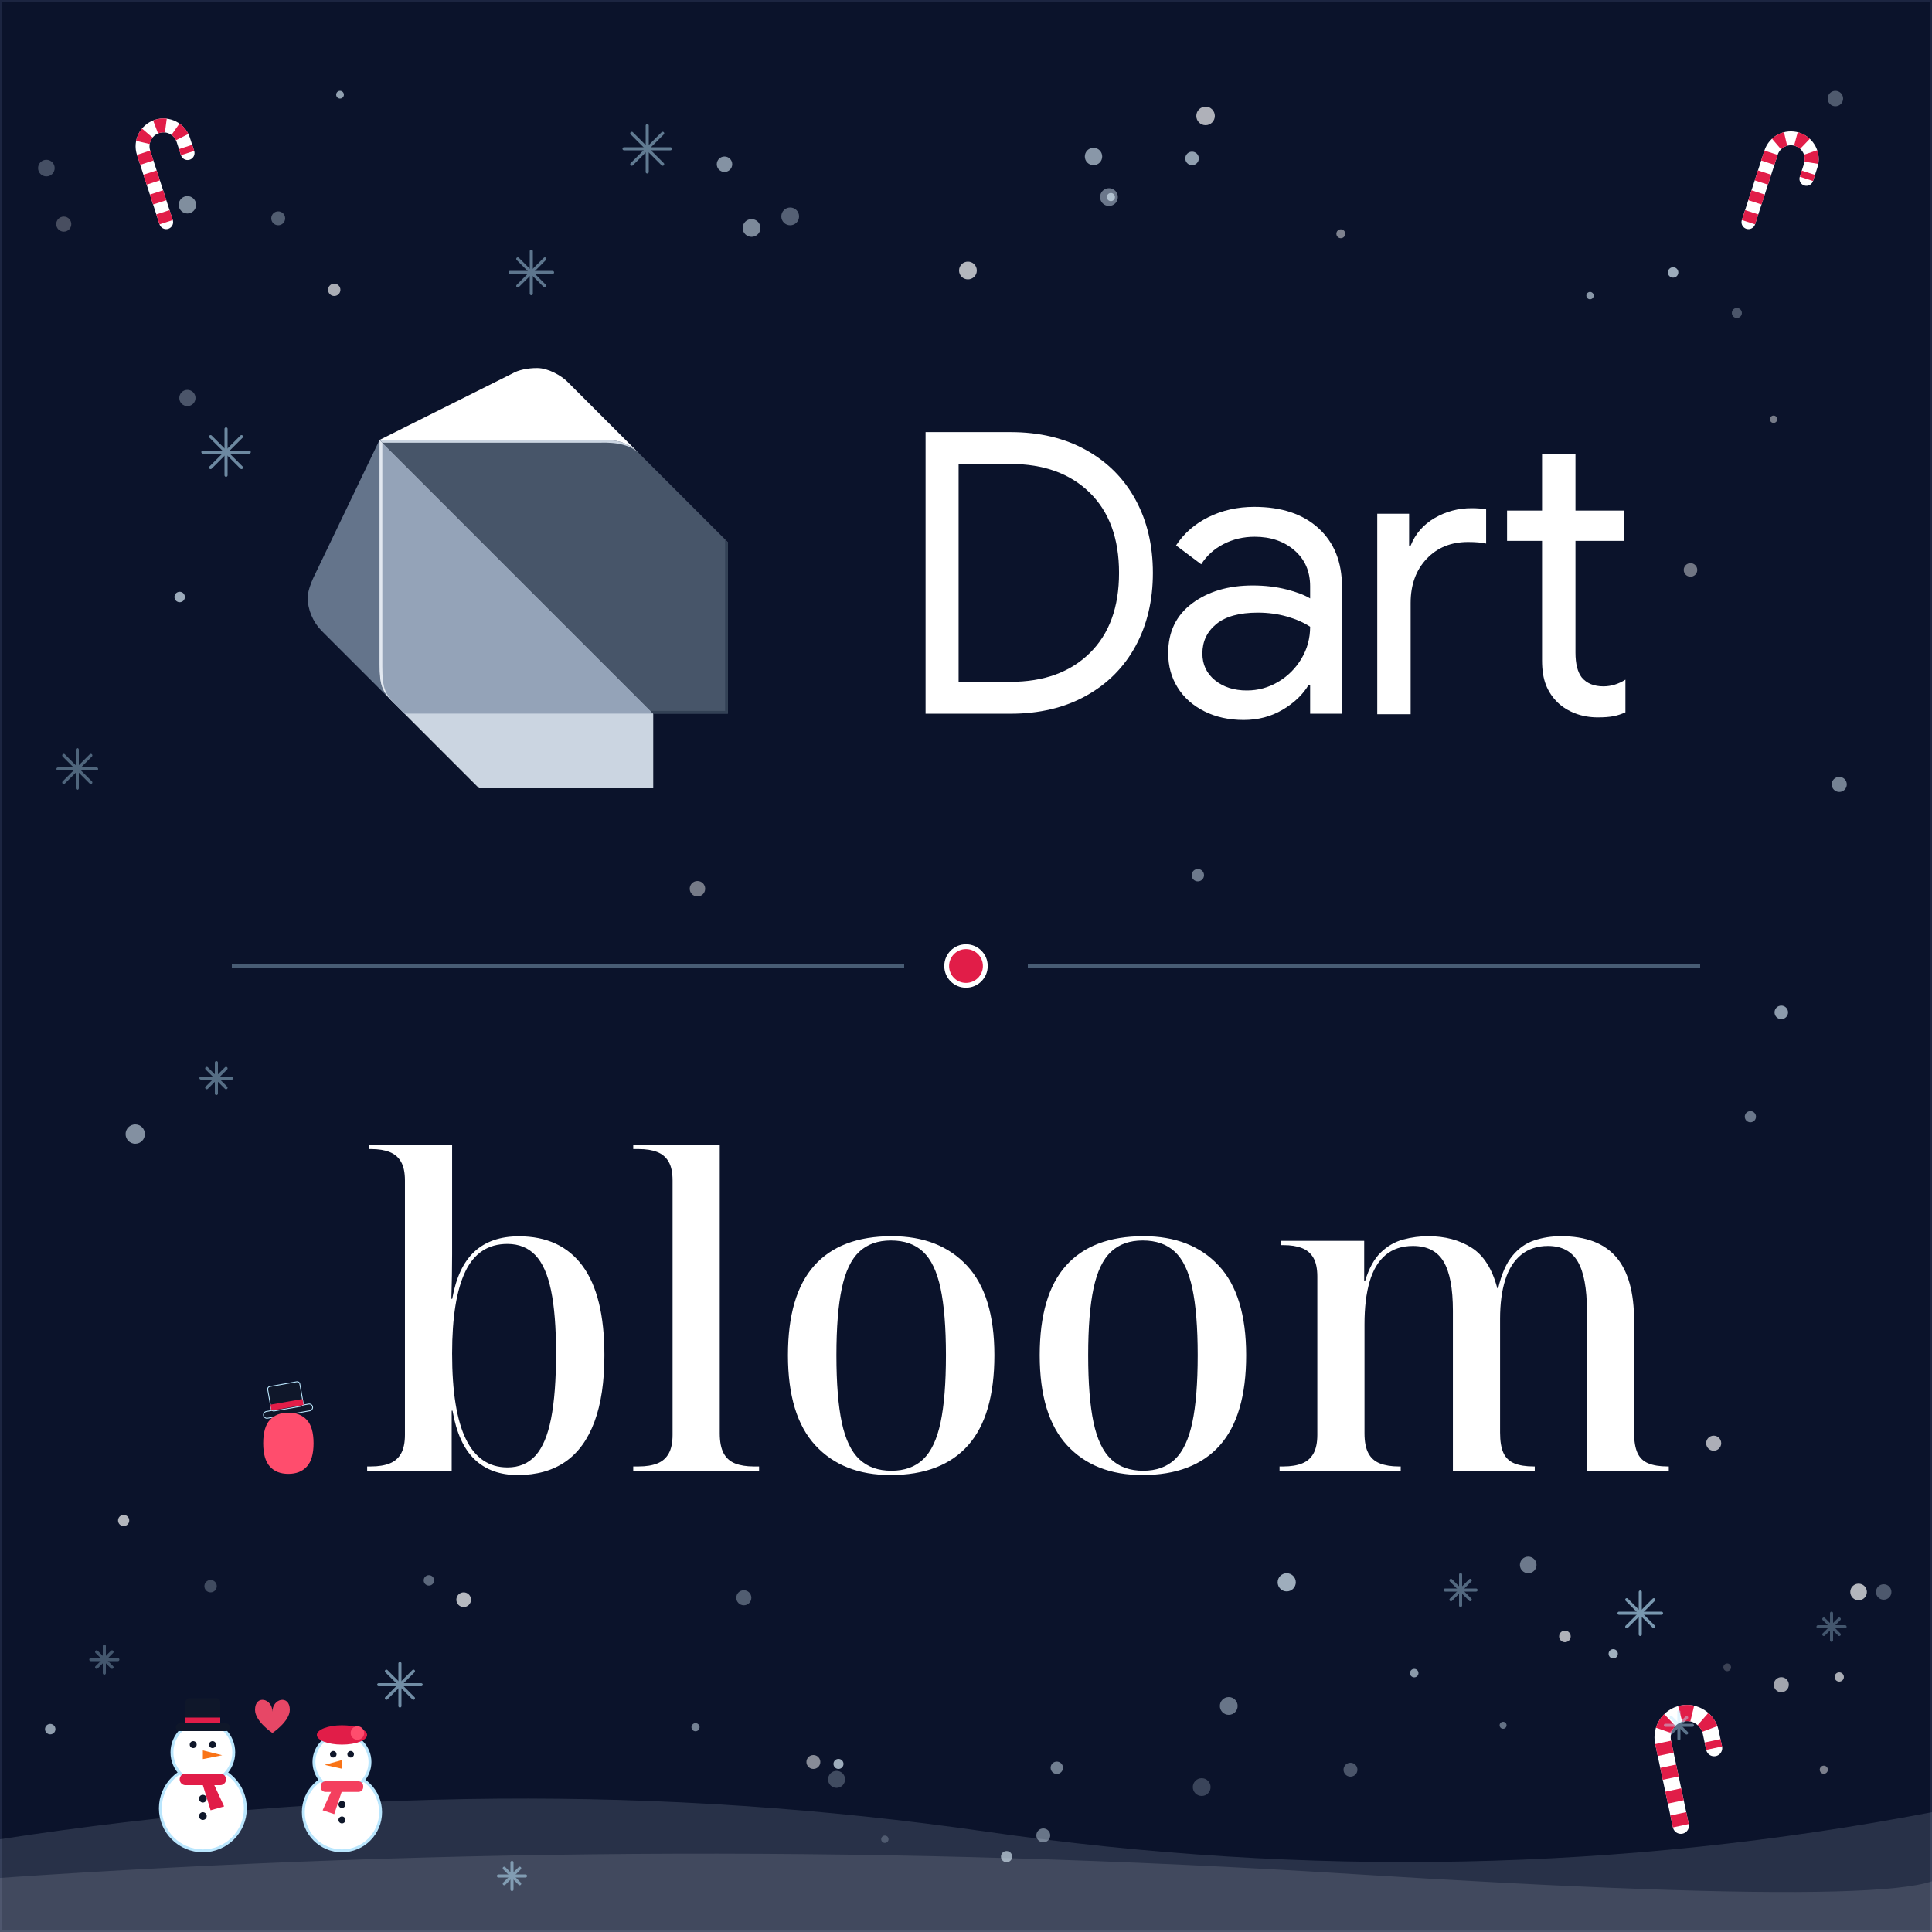
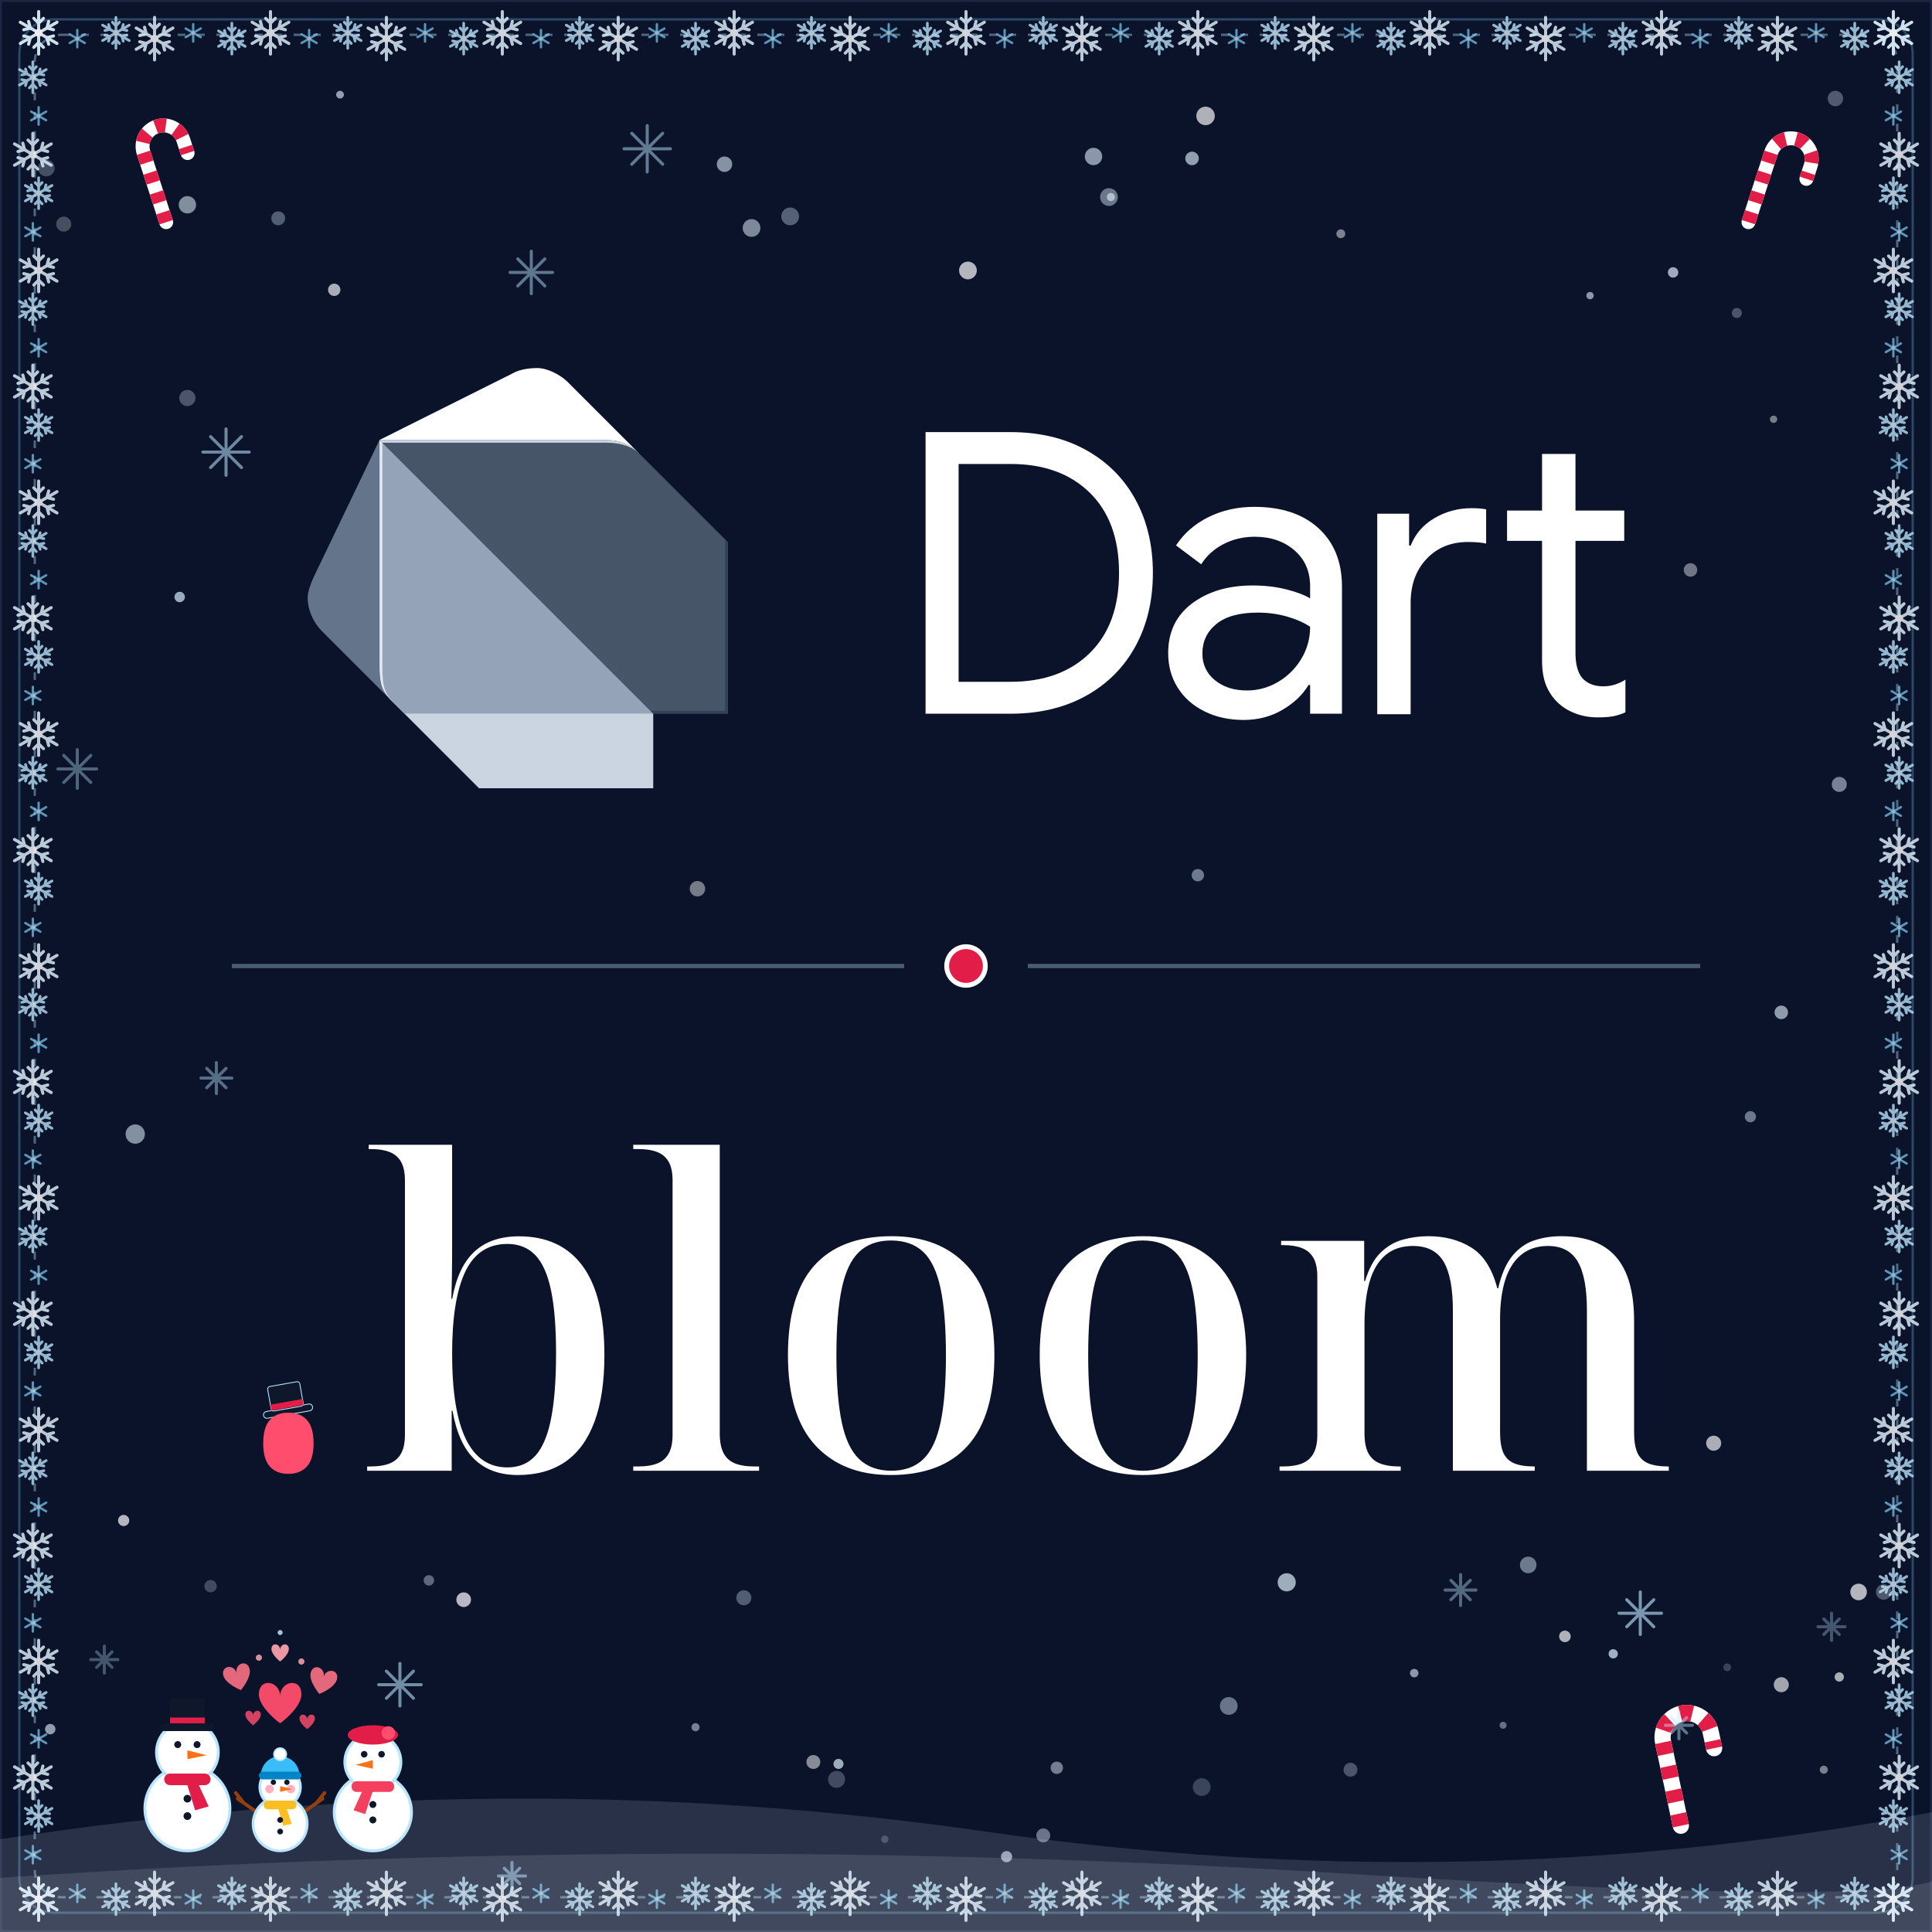
<svg xmlns="http://www.w3.org/2000/svg" viewBox="0 0 1000 1000" width="1000" height="1000" role="img" aria-label="blooming Dart square card (Sia Snowman Edition)">
  <defs>
    <style>
    </style>
+     <g id="crystal-lg" stroke="#E0F2FE" stroke-width="1.6" stroke-linecap="round" fill="none">
+       <line x1="0" y1="-11" x2="0" y2="11" />
+       <line x1="-9.5" y1="-5.5" x2="9.5" y2="5.5" />
+       <line x1="-9.5" y1="5.5" x2="9.5" y2="-5.5" />
+       <path d="M-2.5 -7.5 L0 -5 L2.5 -7.5 M-2.5 7.5 L0 5 L2.5 7.5" />
+       <path d="M-7.7 -1.6 L-4.3 -2.5 L-5.2 -5.9 M7.7 1.6 L4.3 2.5 L5.2 5.9" />
+       <path d="M-5.2 5.9 L-4.3 2.5 L-7.7 1.6 M5.2 -5.9 L4.3 -2.5 L7.7 -1.6" />
+       <circle cx="0" cy="0" r="2" fill="#FFFFFF" stroke="none" />
+     </g>
+     <g id="crystal-md" stroke="#BAE6FD" stroke-width="1.4" stroke-linecap="round" fill="none">
+       <line x1="0" y1="-8" x2="0" y2="8" />
+       <line x1="-6.9" y1="-4" x2="6.9" y2="4" />
+       <line x1="-6.9" y1="4" x2="6.9" y2="-4" />
+       <path d="M-1.8 -5.5 L0 -3.6 L1.8 -5.5 M-1.8 5.5 L0 3.6 L1.8 5.5" />
+       <path d="M-5.7 -1.2 L-3.1 -1.8 L-3.8 -4.3 M5.7 1.2 L3.1 1.8 L3.8 4.3" />
+       <path d="M-3.8 4.3 L-3.1 1.8 L-5.7 1.2 M3.8 -4.3 L3.1 -1.8 L5.7 -1.2" />
+       <circle cx="0" cy="0" r="1.4" fill="#E0F2FE" stroke="none" />
+     </g>
+     <g id="crystal-sm" stroke="#7DD3FC" stroke-width="1.2" stroke-linecap="round" fill="none">
+       <line x1="0" y1="-4.5" x2="0" y2="4.5" />
+       <line x1="-3.9" y1="-2.25" x2="3.9" y2="2.25" />
+       <line x1="-3.9" y1="2.25" x2="3.9" y2="-2.25" />
+       <circle cx="0" cy="0" r="1" fill="#F0F9FF" stroke="none" />
+     </g>
  </defs>
  <rect class="card-canvas" x="0" y="0" width="1000" height="1000" fill="#0B132B" stroke="#1C2541" stroke-width="2" />
  <g id="dart-brand-lockup" transform="translate(159.25, 190.5) scale(1.45)">
    <g fill="#FFFFFF">
      <path d="M220.57,22.87h30.32c10.29,0,19.28,2.13,26.95,6.39c7.67,4.26,13.57,10.18,17.69,17.76 c4.12,7.58,6.18,16.28,6.18,26.11s-2.06,18.53-6.18,26.11c-4.12,7.58-10.01,13.5-17.69,17.76c-7.67,4.26-16.66,6.39-26.95,6.39 h-30.32V22.87z M250.89,112c11.88,0,21.31-3.41,28.28-10.25c6.97-6.83,10.46-16.37,10.46-28.63c0-12.26-3.49-21.8-10.46-28.63 c-6.97-6.83-16.4-10.25-28.28-10.25h-18.53V112H250.89z" />
      <path d="M320.08,122.53c-4.12-2.06-7.3-4.89-9.54-8.49c-2.25-3.6-3.37-7.7-3.37-12.28c0-7.58,2.85-13.5,8.56-17.76 c5.71-4.26,12.91-6.39,21.62-6.39c4.3,0,8.3,0.47,12,1.4c3.7,0.94,6.53,2.01,8.49,3.23V77.9c0-5.33-1.87-9.61-5.61-12.84 c-3.74-3.23-8.47-4.84-14.18-4.84c-4.02,0-7.72,0.87-11.09,2.6c-3.37,1.73-6.04,4.14-8,7.23l-8.98-6.74 c2.81-4.3,6.67-7.67,11.58-10.11c4.91-2.43,10.36-3.65,16.35-3.65c9.73,0,17.38,2.55,22.95,7.65c5.57,5.1,8.35,12.05,8.35,20.84 v45.34h-11.37v-10.25h-0.56c-2.06,3.46-5.15,6.41-9.26,8.84c-4.12,2.43-8.75,3.65-13.9,3.65 C328.88,125.62,324.2,124.59,320.08,122.53z M346.47,112c3.46-2.06,6.22-4.82,8.28-8.28c2.06-3.46,3.09-7.25,3.09-11.37 c-2.25-1.5-5.01-2.71-8.28-3.65c-3.28-0.93-6.74-1.4-10.39-1.4c-6.55,0-11.49,1.36-14.81,4.07c-3.32,2.72-4.98,6.22-4.98,10.53 c0,3.93,1.5,7.11,4.49,9.54c2.99,2.43,6.78,3.65,11.37,3.65C339.27,115.09,343.01,114.06,346.47,112z" />
      <path d="M381.8,51.99h11.37v11.37h0.56c1.68-4.21,4.54-7.49,8.56-9.83c4.02-2.34,8.42-3.51,13.19-3.51 c2.06,0,3.79,0.14,5.19,0.42v12.21c-1.59-0.37-3.74-0.56-6.46-0.56c-6.08,0-11.02,2.01-14.81,6.04 c-3.79,4.02-5.68,9.26-5.68,15.72v39.72H381.8V51.99z" />
      <path d="M452.49,123.28c-2.48-0.95-4.56-2.24-6.25-3.86c-1.87-1.81-3.28-3.91-4.21-6.29 c-0.94-2.38-1.4-5.29-1.4-8.72V61.68h-12.49V50.87h12.49V30.66h11.93v20.21h17.41v10.81h-17.41v39.88c0,4.02,0.75,6.98,2.25,8.9 c1.78,2.11,4.35,3.16,7.72,3.16c2.71,0,5.33-0.79,7.86-2.39v11.65c-1.4,0.65-2.83,1.12-4.28,1.4c-1.45,0.28-3.3,0.42-5.54,0.42 C457.65,124.7,454.96,124.23,452.49,123.28z" />
    </g>
    <g id="dart-symbol">
      <path fill="#CBD5E1" d="M25.66,25.66v79.93c0,7.92,0.99,9.86,4.93,13.82L61.18,150h62.17v-26.64L25.66,25.66z" />
      <path fill="#94A3B8" d="M25.66,105.59c0,7.92,0.99,9.86,4.93,13.82l3.95,3.95h88.82l-97.7-97.7V105.59z" />
      <path fill="#64748B" d="M25.66,25.66L1.97,75C1.13,76.79,0,79.91,0,81.91c0,4.31,1.89,8.72,4.93,11.84l25.66,25.66 c-3.94-3.96-4.93-5.9-4.93-13.82V25.66z" />
      <path fill="#E2E8F0" d="M31.58,120.39c-3.94-3.96-4.93-5.9-4.93-13.82V26.64l-0.99-0.99v79.93c0,7.92,0.99,9.86,4.93,13.82 l3.95,3.95h0L31.58,120.39z" />
      <path fill="#475569" d="M104.61,25.66H25.66l97.7,97.7H150V62.17l-31.58-31.58C113.99,26.14,110.05,25.66,104.61,25.66z" />
      <path fill="#FFFFFF" d="M118.42,30.59L92.76,4.93C90.52,2.68,85.86,0,81.91,0c-3.39,0-6.72,0.68-8.88,1.97L25.66,25.66h78.95 C110.05,25.66,113.99,26.14,118.42,30.59z" />
      <polygon fill="#334155" points="149.01,61.18 149.01,122.37 122.37,122.37 123.36,123.36 150,123.36 150,62.17" />
      <path fill="#CBD5E1" d="M118.42,30.59c-4.89-4.89-8.9-4.93-14.8-4.93H25.66l0.99,0.99h76.97C106.57,26.64,114,26.15,118.42,30.59 L118.42,30.59z" />
    </g>
  </g>
  <line x1="120" y1="500" x2="468" y2="500" stroke="rgba(186, 230, 253, 0.35)" stroke-width="2.2" />
  <circle cx="500" cy="500" r="10" fill="#E11D48" stroke="#FFFFFF" stroke-width="2.5" />
  <line x1="532" y1="500" x2="880" y2="500" stroke="rgba(186, 230, 253, 0.35)" stroke-width="2.2" />
  <g transform="translate(500, 678.0) scale(0.222) translate(-1710.93, 375)">
    <circle cx="131" cy="-64" r="56" fill="rgba(255, 77, 109, 0.15)" stroke="#FF4D6D" stroke-width="1.8" opacity="0.75" />
    <g transform="translate(131, -135) rotate(-10)">
      <rect x="-58" y="-12" width="116" height="16" rx="8" fill="#0F172A" stroke="#BAE6FD" stroke-width="2" />
      <rect x="-38" y="-68" width="76" height="58" rx="6" fill="#0F172A" stroke="#BAE6FD" stroke-width="2" />
      <rect x="-38" y="-26" width="76" height="14" fill="#E11D48" />
    </g>
    <path fill="#FF4D6D" d="M131.068 7.276Q103.24 7.276 87.81 -9.862Q72.379 -27.0 72.379 -64.034Q72.379 -101.344 87.81 -118.344Q103.24 -135.344 131.068 -135.344Q158.619 -135.344 174.188 -118.344Q189.756 -101.344 189.756 -64.034Q189.756 -27.0 174.188 -9.862Q158.619 7.276 131.068 7.276Z" />
    <path fill="#FFFFFF" d="M665.756 10.0Q603.239 10.0 565.101 -26.586Q526.963 -63.173 513.79 -139.897H511.79V0.0H314.724V-10.0H323.827Q349.69 -10.0 367.277 -17.035Q384.863 -24.069 393.828 -40.242Q402.794 -56.415 402.794 -83.69V-676.689Q402.794 -704.413 393.69 -720.31Q384.587 -736.206 367.001 -743.103Q349.415 -750.0 323.827 -750.0H318.345V-760.0H512.79V-579.585Q512.79 -553.861 512.79 -505.189Q512.79 -456.516 511.066 -400.861H513.066Q526.239 -475.206 564.877 -510.879Q603.515 -546.552 668.584 -546.552Q766.032 -546.552 816.946 -477.517Q867.86 -408.482 867.86 -269.276Q867.86 -176.621 844.722 -114.259Q821.584 -51.897 776.808 -20.948Q732.032 10.0 665.756 10.0ZM641.861 -7.758Q682.276 -7.758 707.121 -35.223Q731.966 -62.689 743.552 -121.602Q755.139 -180.516 755.139 -273.861Q755.139 -363.724 743.552 -419.983Q731.966 -476.242 706.897 -502.518Q681.827 -528.794 641.689 -528.794Q574.481 -528.794 543.636 -464.448Q512.79 -400.103 512.79 -273.137Q512.79 -139.413 544.946 -73.585Q577.102 -7.758 641.861 -7.758Z M935.103 0.0V-10.0H947.827Q973.69 -10.0 991.277 -17.035Q1008.863 -24.069 1017.828 -40.242Q1026.794 -56.415 1026.794 -83.69V-676.689Q1026.794 -704.413 1017.69 -720.31Q1008.587 -736.206 991.001 -743.103Q973.415 -750.0 947.827 -750.0H935.103V-760.0H1136.79V-87.311Q1136.79 -57.863 1145.756 -40.966Q1154.721 -24.069 1172.445 -17.035Q1190.169 -10.0 1215.756 -10.0H1228.481V0.0Z M1534.965 10.0Q1423.655 10.0 1359.724 -59.138Q1295.794 -128.276 1295.794 -269.276Q1295.794 -409.552 1357.086 -478.19Q1418.379 -546.827 1537.965 -546.827Q1649.274 -546.827 1713.205 -478.19Q1777.136 -409.552 1777.136 -269.276Q1777.136 -128.276 1715.705 -59.138Q1654.274 10.0 1534.965 10.0ZM1536.965 0.0Q1583.206 0.0 1611.138 -26.724Q1639.069 -53.448 1651.604 -112.448Q1664.139 -171.448 1664.139 -269.276Q1664.139 -366.379 1651.604 -425.241Q1639.069 -484.103 1611.0 -510.465Q1582.931 -536.827 1535.965 -536.827Q1489.998 -536.827 1461.929 -510.465Q1433.86 -484.103 1421.325 -425.241Q1408.79 -366.379 1408.79 -269.276Q1408.79 -171.448 1421.325 -112.448Q1433.86 -53.448 1462.291 -26.724Q1490.723 0.0 1536.965 0.0Z M2121.965 10.0Q2010.655 10.0 1946.724 -59.138Q1882.794 -128.276 1882.794 -269.276Q1882.794 -409.552 1944.086 -478.19Q2005.379 -546.827 2124.965 -546.827Q2236.274 -546.827 2300.205 -478.19Q2364.136 -409.552 2364.136 -269.276Q2364.136 -128.276 2302.705 -59.138Q2241.274 10.0 2121.965 10.0ZM2123.965 0.0Q2170.206 0.0 2198.138 -26.724Q2226.069 -53.448 2238.604 -112.448Q2251.139 -171.448 2251.139 -269.276Q2251.139 -366.379 2238.604 -425.241Q2226.069 -484.103 2198.0 -510.465Q2169.931 -536.827 2122.965 -536.827Q2076.998 -536.827 2048.929 -510.465Q2020.86 -484.103 2008.325 -425.241Q1995.79 -366.379 1995.79 -269.276Q1995.79 -171.448 2008.325 -112.448Q2020.86 -53.448 2049.291 -26.724Q2077.723 0.0 2123.965 0.0Z M2441.966 0.0V-10.0H2451.069Q2476.932 -10.0 2494.519 -17.035Q2512.105 -24.069 2521.07 -40.242Q2530.035 -56.415 2530.035 -83.69V-452.689Q2530.035 -480.413 2520.932 -496.31Q2511.829 -512.206 2494.243 -519.103Q2476.656 -526.0 2451.069 -526.0H2445.587V-536.0H2639.308V-442.103H2641.308Q2654.756 -486.379 2677.843 -508.741Q2700.929 -531.103 2729.929 -538.965Q2758.929 -546.827 2788.653 -546.827Q2847.169 -546.827 2889.532 -520.086Q2931.894 -493.345 2949.687 -425.379H2951.687Q2963.308 -474.966 2984.877 -501.104Q3006.447 -527.242 3035.723 -537.035Q3064.998 -546.827 3098.239 -546.827Q3184.79 -546.827 3226.704 -498.293Q3268.618 -449.758 3268.618 -349.482V-88.966Q3268.618 -58.69 3276.48 -41.518Q3284.342 -24.345 3301.877 -17.173Q3319.411 -10.0 3346.481 -10.0H3349.481V0.0H3158.621V-373.068Q3158.621 -451.103 3137.276 -487.586Q3115.931 -524.069 3067.689 -524.069Q3030.516 -524.069 3005.309 -503.466Q2980.102 -482.863 2968.119 -444.76Q2956.136 -406.656 2956.136 -354.208V-88.966Q2956.136 -58.69 2963.998 -41.518Q2971.86 -24.345 2989.394 -17.173Q3006.929 -10.0 3033.998 -10.0H3036.998V0.0H2846.139V-373.068Q2846.139 -451.103 2824.431 -487.586Q2802.724 -524.069 2753.034 -524.069Q2714.413 -524.069 2689.206 -502.966Q2663.998 -481.863 2652.015 -441.035Q2640.032 -400.208 2640.032 -341.311V-87.311Q2640.032 -57.863 2648.998 -40.966Q2657.963 -24.069 2676.049 -17.035Q2694.136 -10.0 2718.998 -10.0H2724.481V0.0Z" />
  </g>
  <g id="sia-decor" pointer-events="none">
+     <rect x="18" y="18" width="964" height="964" rx="14" fill="none" stroke="#BAE6FD" stroke-width="1.2" stroke-dasharray="4 6" opacity="0.4" />
+     <rect x="10" y="10" width="980" height="980" rx="18" fill="none" stroke="#7DD3FC" stroke-width="1.2" opacity="0.28" />
+     <g id="crystal-border-chain">
+       <use href="#crystal-lg" x="20" y="17" opacity="0.92" />
+       <use href="#crystal-lg" x="20" y="983" opacity="0.92" />
+       <use href="#crystal-sm" x="40" y="20" opacity="0.68" />
+       <use href="#crystal-sm" x="40" y="980" opacity="0.68" />
+       <use href="#crystal-md" x="60" y="17" opacity="0.78" />
+       <use href="#crystal-md" x="60" y="983" opacity="0.78" />
+       <use href="#crystal-lg" x="80" y="20" opacity="0.82" />
+       <use href="#crystal-lg" x="80" y="980" opacity="0.82" />
+       <use href="#crystal-sm" x="100" y="17" opacity="0.68" />
+       <use href="#crystal-sm" x="100" y="983" opacity="0.68" />
+       <use href="#crystal-md" x="120" y="20" opacity="0.78" />
+       <use href="#crystal-md" x="120" y="980" opacity="0.78" />
+       <use href="#crystal-lg" x="140" y="17" opacity="0.82" />
+       <use href="#crystal-lg" x="140" y="983" opacity="0.82" />
+       <use href="#crystal-sm" x="160" y="20" opacity="0.68" />
+       <use href="#crystal-sm" x="160" y="980" opacity="0.68" />
+       <use href="#crystal-md" x="180" y="17" opacity="0.78" />
+       <use href="#crystal-md" x="180" y="983" opacity="0.78" />
+       <use href="#crystal-lg" x="200" y="20" opacity="0.82" />
+       <use href="#crystal-lg" x="200" y="980" opacity="0.82" />
+       <use href="#crystal-sm" x="220" y="17" opacity="0.68" />
+       <use href="#crystal-sm" x="220" y="983" opacity="0.68" />
+       <use href="#crystal-md" x="240" y="20" opacity="0.78" />
+       <use href="#crystal-md" x="240" y="980" opacity="0.78" />
+       <use href="#crystal-lg" x="260" y="17" opacity="0.82" />
+       <use href="#crystal-lg" x="260" y="983" opacity="0.82" />
+       <use href="#crystal-sm" x="280" y="20" opacity="0.68" />
+       <use href="#crystal-sm" x="280" y="980" opacity="0.68" />
+       <use href="#crystal-md" x="300" y="17" opacity="0.78" />
+       <use href="#crystal-md" x="300" y="983" opacity="0.78" />
+       <use href="#crystal-lg" x="320" y="20" opacity="0.82" />
+       <use href="#crystal-lg" x="320" y="980" opacity="0.82" />
+       <use href="#crystal-sm" x="340" y="17" opacity="0.68" />
+       <use href="#crystal-sm" x="340" y="983" opacity="0.68" />
+       <use href="#crystal-md" x="360" y="20" opacity="0.78" />
+       <use href="#crystal-md" x="360" y="980" opacity="0.78" />
+       <use href="#crystal-lg" x="380" y="17" opacity="0.82" />
+       <use href="#crystal-lg" x="380" y="983" opacity="0.82" />
+       <use href="#crystal-sm" x="400" y="20" opacity="0.68" />
+       <use href="#crystal-sm" x="400" y="980" opacity="0.68" />
+       <use href="#crystal-md" x="420" y="17" opacity="0.78" />
+       <use href="#crystal-md" x="420" y="983" opacity="0.78" />
+       <use href="#crystal-lg" x="440" y="20" opacity="0.82" />
+       <use href="#crystal-lg" x="440" y="980" opacity="0.82" />
+       <use href="#crystal-sm" x="460" y="17" opacity="0.68" />
+       <use href="#crystal-sm" x="460" y="983" opacity="0.68" />
+       <use href="#crystal-md" x="480" y="20" opacity="0.78" />
+       <use href="#crystal-md" x="480" y="980" opacity="0.78" />
+       <use href="#crystal-lg" x="500" y="17" opacity="0.82" />
+       <use href="#crystal-lg" x="500" y="983" opacity="0.82" />
+       <use href="#crystal-sm" x="520" y="20" opacity="0.68" />
+       <use href="#crystal-sm" x="520" y="980" opacity="0.68" />
+       <use href="#crystal-md" x="540" y="17" opacity="0.78" />
+       <use href="#crystal-md" x="540" y="983" opacity="0.78" />
+       <use href="#crystal-lg" x="560" y="20" opacity="0.82" />
+       <use href="#crystal-lg" x="560" y="980" opacity="0.82" />
+       <use href="#crystal-sm" x="580" y="17" opacity="0.68" />
+       <use href="#crystal-sm" x="580" y="983" opacity="0.68" />
+       <use href="#crystal-md" x="600" y="20" opacity="0.78" />
+       <use href="#crystal-md" x="600" y="980" opacity="0.78" />
+       <use href="#crystal-lg" x="620" y="17" opacity="0.82" />
+       <use href="#crystal-lg" x="620" y="983" opacity="0.82" />
+       <use href="#crystal-sm" x="640" y="20" opacity="0.68" />
+       <use href="#crystal-sm" x="640" y="980" opacity="0.68" />
+       <use href="#crystal-md" x="660" y="17" opacity="0.78" />
+       <use href="#crystal-md" x="660" y="983" opacity="0.78" />
+       <use href="#crystal-lg" x="680" y="20" opacity="0.82" />
+       <use href="#crystal-lg" x="680" y="980" opacity="0.82" />
+       <use href="#crystal-sm" x="700" y="17" opacity="0.68" />
+       <use href="#crystal-sm" x="700" y="983" opacity="0.68" />
+       <use href="#crystal-md" x="720" y="20" opacity="0.78" />
+       <use href="#crystal-md" x="720" y="980" opacity="0.78" />
+       <use href="#crystal-lg" x="740" y="17" opacity="0.82" />
+       <use href="#crystal-lg" x="740" y="983" opacity="0.82" />
+       <use href="#crystal-sm" x="760" y="20" opacity="0.68" />
+       <use href="#crystal-sm" x="760" y="980" opacity="0.68" />
+       <use href="#crystal-md" x="780" y="17" opacity="0.78" />
+       <use href="#crystal-md" x="780" y="983" opacity="0.78" />
+       <use href="#crystal-lg" x="800" y="20" opacity="0.82" />
+       <use href="#crystal-lg" x="800" y="980" opacity="0.82" />
+       <use href="#crystal-sm" x="820" y="17" opacity="0.68" />
+       <use href="#crystal-sm" x="820" y="983" opacity="0.68" />
+       <use href="#crystal-md" x="840" y="20" opacity="0.78" />
+       <use href="#crystal-md" x="840" y="980" opacity="0.78" />
+       <use href="#crystal-lg" x="860" y="17" opacity="0.82" />
+       <use href="#crystal-lg" x="860" y="983" opacity="0.82" />
+       <use href="#crystal-sm" x="880" y="20" opacity="0.68" />
+       <use href="#crystal-sm" x="880" y="980" opacity="0.68" />
+       <use href="#crystal-md" x="900" y="17" opacity="0.78" />
+       <use href="#crystal-md" x="900" y="983" opacity="0.78" />
+       <use href="#crystal-lg" x="920" y="20" opacity="0.82" />
+       <use href="#crystal-lg" x="920" y="980" opacity="0.82" />
+       <use href="#crystal-sm" x="940" y="17" opacity="0.68" />
+       <use href="#crystal-sm" x="940" y="983" opacity="0.68" />
+       <use href="#crystal-md" x="960" y="20" opacity="0.78" />
+       <use href="#crystal-md" x="960" y="980" opacity="0.78" />
+       <use href="#crystal-lg" x="980" y="17" opacity="0.92" />
+       <use href="#crystal-lg" x="980" y="983" opacity="0.92" />
+       <use href="#crystal-md" x="17" y="40" opacity="0.78" />
+       <use href="#crystal-md" x="983" y="40" opacity="0.78" />
+       <use href="#crystal-sm" x="20" y="60" opacity="0.68" />
+       <use href="#crystal-sm" x="980" y="60" opacity="0.68" />
+       <use href="#crystal-lg" x="17" y="80" opacity="0.82" />
+       <use href="#crystal-lg" x="983" y="80" opacity="0.82" />
+       <use href="#crystal-md" x="20" y="100" opacity="0.78" />
+       <use href="#crystal-md" x="980" y="100" opacity="0.78" />
+       <use href="#crystal-sm" x="17" y="120" opacity="0.68" />
+       <use href="#crystal-sm" x="983" y="120" opacity="0.68" />
+       <use href="#crystal-lg" x="20" y="140" opacity="0.82" />
+       <use href="#crystal-lg" x="980" y="140" opacity="0.82" />
+       <use href="#crystal-md" x="17" y="160" opacity="0.78" />
+       <use href="#crystal-md" x="983" y="160" opacity="0.78" />
+       <use href="#crystal-sm" x="20" y="180" opacity="0.68" />
+       <use href="#crystal-sm" x="980" y="180" opacity="0.68" />
+       <use href="#crystal-lg" x="17" y="200" opacity="0.82" />
+       <use href="#crystal-lg" x="983" y="200" opacity="0.82" />
+       <use href="#crystal-md" x="20" y="220" opacity="0.78" />
+       <use href="#crystal-md" x="980" y="220" opacity="0.78" />
+       <use href="#crystal-sm" x="17" y="240" opacity="0.68" />
+       <use href="#crystal-sm" x="983" y="240" opacity="0.68" />
+       <use href="#crystal-lg" x="20" y="260" opacity="0.82" />
+       <use href="#crystal-lg" x="980" y="260" opacity="0.82" />
+       <use href="#crystal-md" x="17" y="280" opacity="0.78" />
+       <use href="#crystal-md" x="983" y="280" opacity="0.78" />
+       <use href="#crystal-sm" x="20" y="300" opacity="0.68" />
+       <use href="#crystal-sm" x="980" y="300" opacity="0.68" />
+       <use href="#crystal-lg" x="17" y="320" opacity="0.82" />
+       <use href="#crystal-lg" x="983" y="320" opacity="0.82" />
+       <use href="#crystal-md" x="20" y="340" opacity="0.78" />
+       <use href="#crystal-md" x="980" y="340" opacity="0.78" />
+       <use href="#crystal-sm" x="17" y="360" opacity="0.68" />
+       <use href="#crystal-sm" x="983" y="360" opacity="0.68" />
+       <use href="#crystal-lg" x="20" y="380" opacity="0.82" />
+       <use href="#crystal-lg" x="980" y="380" opacity="0.82" />
+       <use href="#crystal-md" x="17" y="400" opacity="0.78" />
+       <use href="#crystal-md" x="983" y="400" opacity="0.78" />
+       <use href="#crystal-sm" x="20" y="420" opacity="0.68" />
+       <use href="#crystal-sm" x="980" y="420" opacity="0.68" />
+       <use href="#crystal-lg" x="17" y="440" opacity="0.82" />
+       <use href="#crystal-lg" x="983" y="440" opacity="0.82" />
+       <use href="#crystal-md" x="20" y="460" opacity="0.78" />
+       <use href="#crystal-md" x="980" y="460" opacity="0.78" />
+       <use href="#crystal-sm" x="17" y="480" opacity="0.68" />
+       <use href="#crystal-sm" x="983" y="480" opacity="0.68" />
+       <use href="#crystal-lg" x="20" y="500" opacity="0.82" />
+       <use href="#crystal-lg" x="980" y="500" opacity="0.82" />
+       <use href="#crystal-md" x="17" y="520" opacity="0.78" />
+       <use href="#crystal-md" x="983" y="520" opacity="0.78" />
+       <use href="#crystal-sm" x="20" y="540" opacity="0.68" />
+       <use href="#crystal-sm" x="980" y="540" opacity="0.68" />
+       <use href="#crystal-lg" x="17" y="560" opacity="0.82" />
+       <use href="#crystal-lg" x="983" y="560" opacity="0.82" />
+       <use href="#crystal-md" x="20" y="580" opacity="0.78" />
+       <use href="#crystal-md" x="980" y="580" opacity="0.78" />
+       <use href="#crystal-sm" x="17" y="600" opacity="0.68" />
+       <use href="#crystal-sm" x="983" y="600" opacity="0.68" />
+       <use href="#crystal-lg" x="20" y="620" opacity="0.82" />
+       <use href="#crystal-lg" x="980" y="620" opacity="0.82" />
+       <use href="#crystal-md" x="17" y="640" opacity="0.78" />
+       <use href="#crystal-md" x="983" y="640" opacity="0.78" />
+       <use href="#crystal-sm" x="20" y="660" opacity="0.68" />
+       <use href="#crystal-sm" x="980" y="660" opacity="0.68" />
+       <use href="#crystal-lg" x="17" y="680" opacity="0.82" />
+       <use href="#crystal-lg" x="983" y="680" opacity="0.82" />
+       <use href="#crystal-md" x="20" y="700" opacity="0.78" />
+       <use href="#crystal-md" x="980" y="700" opacity="0.78" />
+       <use href="#crystal-sm" x="17" y="720" opacity="0.68" />
+       <use href="#crystal-sm" x="983" y="720" opacity="0.68" />
+       <use href="#crystal-lg" x="20" y="740" opacity="0.82" />
+       <use href="#crystal-lg" x="980" y="740" opacity="0.82" />
+       <use href="#crystal-md" x="17" y="760" opacity="0.78" />
+       <use href="#crystal-md" x="983" y="760" opacity="0.78" />
+       <use href="#crystal-sm" x="20" y="780" opacity="0.68" />
+       <use href="#crystal-sm" x="980" y="780" opacity="0.68" />
+       <use href="#crystal-lg" x="17" y="800" opacity="0.82" />
+       <use href="#crystal-lg" x="983" y="800" opacity="0.82" />
+       <use href="#crystal-md" x="20" y="820" opacity="0.78" />
+       <use href="#crystal-md" x="980" y="820" opacity="0.78" />
+       <use href="#crystal-sm" x="17" y="840" opacity="0.68" />
+       <use href="#crystal-sm" x="983" y="840" opacity="0.68" />
+       <use href="#crystal-lg" x="20" y="860" opacity="0.82" />
+       <use href="#crystal-lg" x="980" y="860" opacity="0.82" />
+       <use href="#crystal-md" x="17" y="880" opacity="0.78" />
+       <use href="#crystal-md" x="983" y="880" opacity="0.78" />
+       <use href="#crystal-sm" x="20" y="900" opacity="0.68" />
+       <use href="#crystal-sm" x="980" y="900" opacity="0.68" />
+       <use href="#crystal-lg" x="17" y="920" opacity="0.82" />
+       <use href="#crystal-lg" x="983" y="920" opacity="0.82" />
+       <use href="#crystal-md" x="20" y="940" opacity="0.78" />
+       <use href="#crystal-md" x="980" y="940" opacity="0.78" />
+       <use href="#crystal-sm" x="17" y="960" opacity="0.68" />
+       <use href="#crystal-sm" x="983" y="960" opacity="0.68" />
+     </g>
    <path d="M0 952 Q260 912 510 948 T1000 938 L1000 1000 L0 1000 Z" fill="#E0F2FE" opacity="0.14" />
    <path d="M0 972 Q350 948 700 970 T1000 962 L1000 1000 L0 1000 Z" fill="#FFFFFF" opacity="0.12" />
    <g transform="translate(86, 115) rotate(-18) scale(0.9)" pointer-events="none">
      <path d="M0 0 L0 -42 A12 12 0 0 1 24 -42 L24 -34" fill="none" stroke="#FFFFFF" stroke-width="8" stroke-linecap="round" />
      <path d="M0 0 L0 -42 A12 12 0 0 1 24 -42 L24 -34" fill="none" stroke="#E11D48" stroke-width="8" stroke-dasharray="6 6" stroke-linecap="butt" />
    </g>
    <g transform="translate(905, 115) rotate(18) scale(0.9)" pointer-events="none">
      <path d="M0 0 L0 -42 A12 12 0 0 1 24 -42 L24 -34" fill="none" stroke="#FFFFFF" stroke-width="8" stroke-linecap="round" />
      <path d="M0 0 L0 -42 A12 12 0 0 1 24 -42 L24 -34" fill="none" stroke="#E11D48" stroke-width="8" stroke-dasharray="6 6" stroke-linecap="butt" />
    </g>
  </g>
  <g id="sia-snowman-couple" transform="translate(105, 912) scale(1.0)" pointer-events="none">
-     <path d="M36 -26 C36 -33 27 -35 27 -27 C27 -21 36 -15 36 -15 C36 -15 45 -21 45 -27 C45 -35 36 -33 36 -26 Z" fill="#FF4D6D" opacity="0.9" />
-     <g transform="translate(0, 0)">
+     <g id="popping-hearts">
+       <path d="M40 -34 C40 -42 29 -44 29 -35 C29 -28 40 -20 40 -20 C40 -20 51 -28 51 -35 C51 -44 40 -42 40 -34 Z" fill="#FF4D6D" opacity="0.95" />
+       <path d="M18 -46 C18 -51 11 -52 11 -46.5 C11 -42 18 -37 18 -37 C18 -37 25 -42 25 -46.5 C25 -52 18 -51 18 -46 Z" fill="#FB7185" opacity="0.9" transform="rotate(-14 18 -44)" />
+       <path d="M62 -44 C62 -49 55 -50 55 -44.5 C55 -40 62 -35 62 -35 C62 -35 69 -40 69 -44.5 C69 -50 62 -49 62 -44 Z" fill="#FB7185" opacity="0.9" transform="rotate(14 62 -42)" />
+       <path d="M40 -58 C40 -61.5 35.5 -62 35.5 -58.5 C35.5 -55.5 40 -52 40 -52 C40 -52 44.5 -55.5 44.5 -58.5 C44.5 -62 40 -61.5 40 -58 Z" fill="#FDA4AF" opacity="0.92" />
+       <path d="M26 -24 C26 -27 22 -27.5 22 -24.5 C22 -22 26 -19 26 -19 C26 -19 30 -22 30 -24.5 C30 -27.5 26 -27 26 -24 Z" fill="#FF4D6D" opacity="0.82" />
+       <path d="M54 -22 C54 -25 50 -25.5 50 -22.5 C50 -20 54 -17 54 -17 C54 -17 58 -20 58 -22.5 C58 -25.5 54 -25 54 -22 Z" fill="#FF4D6D" opacity="0.82" />
+       <circle cx="29" cy="-54" r="1.6" fill="#FDA4AF" opacity="0.85" />
+       <circle cx="51" cy="-52" r="1.6" fill="#FDA4AF" opacity="0.85" />
+       <circle cx="40" cy="-67" r="1.3" fill="#BAE6FD" opacity="0.85" />
+     </g>
+     <g transform="translate(-8, 0)">
      <circle cx="0" cy="24" r="22" fill="#FFFFFF" stroke="#BAE6FD" stroke-width="1.5" />
      <circle cx="0" cy="-5" r="16" fill="#FFFFFF" stroke="#BAE6FD" stroke-width="1.5" />
      <rect x="-12" y="6" width="24" height="6" rx="3" fill="#E11D48" />
      <path d="M5 10 L11 23 L4 25 L0 12 Z" fill="#E11D48" />
      <circle cx="0" cy="19" r="2" fill="#0F172A" />
      <circle cx="0" cy="28" r="2" fill="#0F172A" />
      <circle cx="-5" cy="-9" r="1.8" fill="#0F172A" />
      <circle cx="5" cy="-9" r="1.8" fill="#0F172A" />
      <polygon points="0,-6 10,-3.5 0,-1.5" fill="#F97316" />
      <rect x="-14" y="-20" width="28" height="4" rx="2" fill="#0F172A" />
      <rect x="-9" y="-33" width="18" height="14" rx="2" fill="#0F172A" />
      <rect x="-9" y="-23" width="18" height="3" fill="#E11D48" />
    </g>
-     <g transform="translate(72, 4)">
+     <g transform="translate(40, 16)">
+       <path d="M-12 10 L-22 3 M-19 5 L-23 0" stroke="#92400E" stroke-width="1.8" stroke-linecap="round" />
+       <path d="M12 10 L22 3 M19 5 L23 0" stroke="#92400E" stroke-width="1.8" stroke-linecap="round" />
+       <circle cx="0" cy="16" r="14" fill="#FFFFFF" stroke="#BAE6FD" stroke-width="1.4" />
+       <circle cx="0" cy="-3" r="10.5" fill="#FFFFFF" stroke="#BAE6FD" stroke-width="1.4" />
+       <rect x="-8.5" y="4" width="17" height="4.5" rx="2.2" fill="#FBBF24" />
+       <path d="M3 7 L6 16 L1.5 17 L-1 8 Z" fill="#FBBF24" />
+       <circle cx="0" cy="14" r="1.5" fill="#0F172A" />
+       <circle cx="0" cy="20" r="1.5" fill="#0F172A" />
+       <circle cx="-5.5" cy="-2" r="2.2" fill="#FF4D6D" opacity="0.45" />
+       <circle cx="5.5" cy="-2" r="2.2" fill="#FF4D6D" opacity="0.45" />
+       <circle cx="-3.5" cy="-5.5" r="1.4" fill="#0F172A" />
+       <circle cx="3.5" cy="-5.5" r="1.4" fill="#0F172A" />
+       <polygon points="0,-3.5 6,-2 0,-0.5" fill="#F97316" />
+       <path d="M-10 -9 A10 10 0 0 1 10 -9 Z" fill="#38BDF8" />
+       <rect x="-11" y="-11" width="22" height="4" rx="2" fill="#0284C7" />
+       <circle cx="0" cy="-20" r="3.2" fill="#FFFFFF" stroke="#BAE6FD" stroke-width="0.8" />
+     </g>
+     <g transform="translate(88, 4)">
      <circle cx="0" cy="22" r="20" fill="#FFFFFF" stroke="#BAE6FD" stroke-width="1.5" />
      <circle cx="0" cy="-4" r="14.5" fill="#FFFFFF" stroke="#BAE6FD" stroke-width="1.5" />
      <rect x="-11" y="6" width="22" height="5.5" rx="2.5" fill="#F43F5E" />
      <path d="M-5 10 L-10 21 L-4 23 L0 11 Z" fill="#F43F5E" />
      <circle cx="0" cy="18" r="1.8" fill="#0F172A" />
      <circle cx="0" cy="26" r="1.8" fill="#0F172A" />
      <circle cx="-4.5" cy="-8" r="1.7" fill="#0F172A" />
      <circle cx="4.5" cy="-8" r="1.7" fill="#0F172A" />
      <polygon points="0,-5 -9,-2.5 0,-0.5" fill="#F97316" />
      <ellipse cx="0" cy="-18" rx="13" ry="5" fill="#E11D48" />
      <circle cx="8" cy="-19" r="3.5" fill="#FF4D6D" />
    </g>
  </g>
  <g transform="translate(870, 945) rotate(-12) scale(1.05)" pointer-events="none">
    <path d="M0 0 L0 -42 A12 12 0 0 1 24 -42 L24 -34" fill="none" stroke="#FFFFFF" stroke-width="8" stroke-linecap="round" />
    <path d="M0 0 L0 -42 A12 12 0 0 1 24 -42 L24 -34" fill="none" stroke="#E11D48" stroke-width="8" stroke-dasharray="6 6" stroke-linecap="butt" />
  </g>
  <g id="sia-snowfall" pointer-events="none">
    <circle cx="866" cy="141" r="2.7" fill="#E0F2FE" opacity="0.68" />
    <circle cx="26" cy="895" r="2.7" fill="#E0F2FE" opacity="0.62" />
    <circle cx="835" cy="856" r="2.4" fill="#E0F2FE" opacity="0.7" />
    <circle cx="144" cy="113" r="3.6" fill="#E0F2FE" opacity="0.33" />
    <circle cx="97" cy="106" r="4.5" fill="#E0F2FE" opacity="0.55" />
    <circle cx="575" cy="102" r="2.1" fill="#E0F2FE" opacity="0.6" />
    <circle cx="360" cy="894" r="2.1" fill="#E0F2FE" opacity="0.49" />
    <circle cx="962" cy="824" r="4.3" fill="#FFFFFF" opacity="0.69" />
    <circle cx="666" cy="819" r="4.7" fill="#E0F2FE" opacity="0.69" />
    <circle cx="566" cy="81" r="4.5" fill="#E0F2FE" opacity="0.59" />
    <circle cx="810" cy="847" r="3.0" fill="#FFFFFF" opacity="0.67" />
    <circle cx="64" cy="787" r="2.9" fill="#FFFFFF" opacity="0.69" />
    <circle cx="540" cy="950" r="3.6" fill="#E0F2FE" opacity="0.44" />
    <circle cx="694" cy="121" r="2.3" fill="#FFFFFF" opacity="0.47" />
    <circle cx="521" cy="961" r="2.9" fill="#E0F2FE" opacity="0.61" />
    <circle cx="24" cy="87" r="4.3" fill="#E0F2FE" opacity="0.27" />
    <circle cx="950" cy="51" r="4.0" fill="#E0F2FE" opacity="0.32" />
    <circle cx="501" cy="140" r="4.6" fill="#FFFFFF" opacity="0.69" />
    <circle cx="899" cy="162" r="2.6" fill="#E0F2FE" opacity="0.3" />
    <circle cx="176" cy="49" r="2.0" fill="#E0F2FE" opacity="0.63" />
    <circle cx="636" cy="883" r="4.6" fill="#E0F2FE" opacity="0.44" />
    <circle cx="918" cy="217" r="1.9" fill="#FFFFFF" opacity="0.44" />
    <circle cx="33" cy="116" r="3.9" fill="#FFFFFF" opacity="0.25" />
    <circle cx="109" cy="821" r="3.2" fill="#E0F2FE" opacity="0.25" />
    <circle cx="922" cy="524" r="3.5" fill="#E0F2FE" opacity="0.61" />
    <circle cx="922" cy="872" r="3.9" fill="#FFFFFF" opacity="0.62" />
    <circle cx="944" cy="916" r="2.1" fill="#FFFFFF" opacity="0.46" />
    <circle cx="222" cy="818" r="2.7" fill="#E0F2FE" opacity="0.38" />
    <circle cx="791" cy="810" r="4.3" fill="#E0F2FE" opacity="0.46" />
    <circle cx="434" cy="913" r="2.6" fill="#E0F2FE" opacity="0.69" />
    <circle cx="887" cy="747" r="3.9" fill="#FFFFFF" opacity="0.66" />
    <circle cx="975" cy="824" r="4.0" fill="#E0F2FE" opacity="0.31" />
    <circle cx="617" cy="82" r="3.5" fill="#E0F2FE" opacity="0.63" />
    <circle cx="732" cy="866" r="2.2" fill="#E0F2FE" opacity="0.6" />
    <circle cx="375" cy="85" r="4.0" fill="#E0F2FE" opacity="0.57" />
    <circle cx="409" cy="112" r="4.6" fill="#E0F2FE" opacity="0.35" />
    <circle cx="778" cy="893" r="1.8" fill="#E0F2FE" opacity="0.42" />
    <circle cx="894" cy="863" r="2.0" fill="#FFFFFF" opacity="0.2" />
    <circle cx="823" cy="153" r="1.9" fill="#E0F2FE" opacity="0.59" />
    <circle cx="952" cy="868" r="2.4" fill="#FFFFFF" opacity="0.65" />
    <circle cx="70" cy="587" r="5.0" fill="#E0F2FE" opacity="0.56" />
    <circle cx="97" cy="206" r="4.2" fill="#E0F2FE" opacity="0.3" />
    <circle cx="699" cy="916" r="3.6" fill="#E0F2FE" opacity="0.3" />
    <circle cx="240" cy="828" r="3.8" fill="#FFFFFF" opacity="0.7" />
    <circle cx="385" cy="827" r="3.9" fill="#E0F2FE" opacity="0.33" />
    <circle cx="875" cy="295" r="3.5" fill="#FFFFFF" opacity="0.42" />
    <circle cx="93" cy="309" r="2.7" fill="#E0F2FE" opacity="0.68" />
    <circle cx="620" cy="453" r="3.2" fill="#E0F2FE" opacity="0.46" />
    <circle cx="433" cy="921" r="4.4" fill="#E0F2FE" opacity="0.25" />
    <circle cx="906" cy="578" r="2.9" fill="#E0F2FE" opacity="0.45" />
    <circle cx="421" cy="912" r="3.6" fill="#FFFFFF" opacity="0.51" />
    <circle cx="547" cy="915" r="3.2" fill="#E0F2FE" opacity="0.48" />
    <circle cx="952" cy="406" r="3.9" fill="#E0F2FE" opacity="0.5" />
    <circle cx="173" cy="150" r="3.2" fill="#FFFFFF" opacity="0.65" />
    <circle cx="389" cy="118" r="4.6" fill="#E0F2FE" opacity="0.53" />
    <circle cx="361" cy="460" r="4.0" fill="#FFFFFF" opacity="0.44" />
    <circle cx="624" cy="60" r="4.8" fill="#FFFFFF" opacity="0.67" />
    <circle cx="458" cy="952" r="1.9" fill="#E0F2FE" opacity="0.22" />
    <circle cx="574" cy="102" r="4.6" fill="#E0F2FE" opacity="0.45" />
    <circle cx="622" cy="925" r="4.6" fill="#E0F2FE" opacity="0.22" />
    <g transform="translate(207,872)" stroke="#BAE6FD" stroke-width="1.6" stroke-linecap="round" opacity="0.58">
      <line x1="0" y1="-11" x2="0" y2="11" />
      <line x1="-11" y1="0" x2="11" y2="0" />
      <line x1="-7" y1="-7" x2="7" y2="7" />
      <line x1="7" y1="-7" x2="-7" y2="7" />
    </g>
    <g transform="translate(335,77)" stroke="#BAE6FD" stroke-width="1.6" stroke-linecap="round" opacity="0.49">
      <line x1="0" y1="-12" x2="0" y2="12" />
      <line x1="-12" y1="0" x2="12" y2="0" />
      <line x1="-8" y1="-8" x2="8" y2="8" />
      <line x1="8" y1="-8" x2="-8" y2="8" />
    </g>
    <g transform="translate(112,558)" stroke="#BAE6FD" stroke-width="1.6" stroke-linecap="round" opacity="0.43">
      <line x1="0" y1="-8" x2="0" y2="8" />
      <line x1="-8" y1="0" x2="8" y2="0" />
      <line x1="-5" y1="-5" x2="5" y2="5" />
      <line x1="5" y1="-5" x2="-5" y2="5" />
    </g>
    <g transform="translate(275,141)" stroke="#BAE6FD" stroke-width="1.6" stroke-linecap="round" opacity="0.47">
      <line x1="0" y1="-11" x2="0" y2="11" />
      <line x1="-11" y1="0" x2="11" y2="0" />
      <line x1="-7" y1="-7" x2="7" y2="7" />
      <line x1="7" y1="-7" x2="-7" y2="7" />
    </g>
    <g transform="translate(849,835)" stroke="#BAE6FD" stroke-width="1.6" stroke-linecap="round" opacity="0.63">
      <line x1="0" y1="-11" x2="0" y2="11" />
      <line x1="-11" y1="0" x2="11" y2="0" />
      <line x1="-7" y1="-7" x2="7" y2="7" />
      <line x1="7" y1="-7" x2="-7" y2="7" />
    </g>
    <g transform="translate(948,842)" stroke="#BAE6FD" stroke-width="1.6" stroke-linecap="round" opacity="0.32">
      <line x1="0" y1="-7" x2="0" y2="7" />
      <line x1="-7" y1="0" x2="7" y2="0" />
      <line x1="-4" y1="-4" x2="4" y2="4" />
      <line x1="4" y1="-4" x2="-4" y2="4" />
    </g>
    <g transform="translate(869,893)" stroke="#BAE6FD" stroke-width="1.6" stroke-linecap="round" opacity="0.45">
      <line x1="0" y1="-7" x2="0" y2="7" />
      <line x1="-7" y1="0" x2="7" y2="0" />
      <line x1="-4" y1="-4" x2="4" y2="4" />
      <line x1="4" y1="-4" x2="-4" y2="4" />
    </g>
    <g transform="translate(117,234)" stroke="#BAE6FD" stroke-width="1.6" stroke-linecap="round" opacity="0.56">
      <line x1="0" y1="-12" x2="0" y2="12" />
      <line x1="-12" y1="0" x2="12" y2="0" />
      <line x1="-8" y1="-8" x2="8" y2="8" />
      <line x1="8" y1="-8" x2="-8" y2="8" />
    </g>
    <g transform="translate(756,823)" stroke="#BAE6FD" stroke-width="1.6" stroke-linecap="round" opacity="0.41">
      <line x1="0" y1="-8" x2="0" y2="8" />
      <line x1="-8" y1="0" x2="8" y2="0" />
      <line x1="-5" y1="-5" x2="5" y2="5" />
      <line x1="5" y1="-5" x2="-5" y2="5" />
    </g>
    <g transform="translate(265,971)" stroke="#BAE6FD" stroke-width="1.6" stroke-linecap="round" opacity="0.53">
      <line x1="0" y1="-7" x2="0" y2="7" />
      <line x1="-7" y1="0" x2="7" y2="0" />
      <line x1="-4" y1="-4" x2="4" y2="4" />
      <line x1="4" y1="-4" x2="-4" y2="4" />
    </g>
    <g transform="translate(54,859)" stroke="#BAE6FD" stroke-width="1.6" stroke-linecap="round" opacity="0.32">
      <line x1="0" y1="-7" x2="0" y2="7" />
      <line x1="-7" y1="0" x2="7" y2="0" />
      <line x1="-4" y1="-4" x2="4" y2="4" />
      <line x1="4" y1="-4" x2="-4" y2="4" />
    </g>
    <g transform="translate(40,398)" stroke="#BAE6FD" stroke-width="1.6" stroke-linecap="round" opacity="0.39">
      <line x1="0" y1="-10" x2="0" y2="10" />
      <line x1="-10" y1="0" x2="10" y2="0" />
      <line x1="-7" y1="-7" x2="7" y2="7" />
      <line x1="7" y1="-7" x2="-7" y2="7" />
    </g>
  </g>
</svg>
